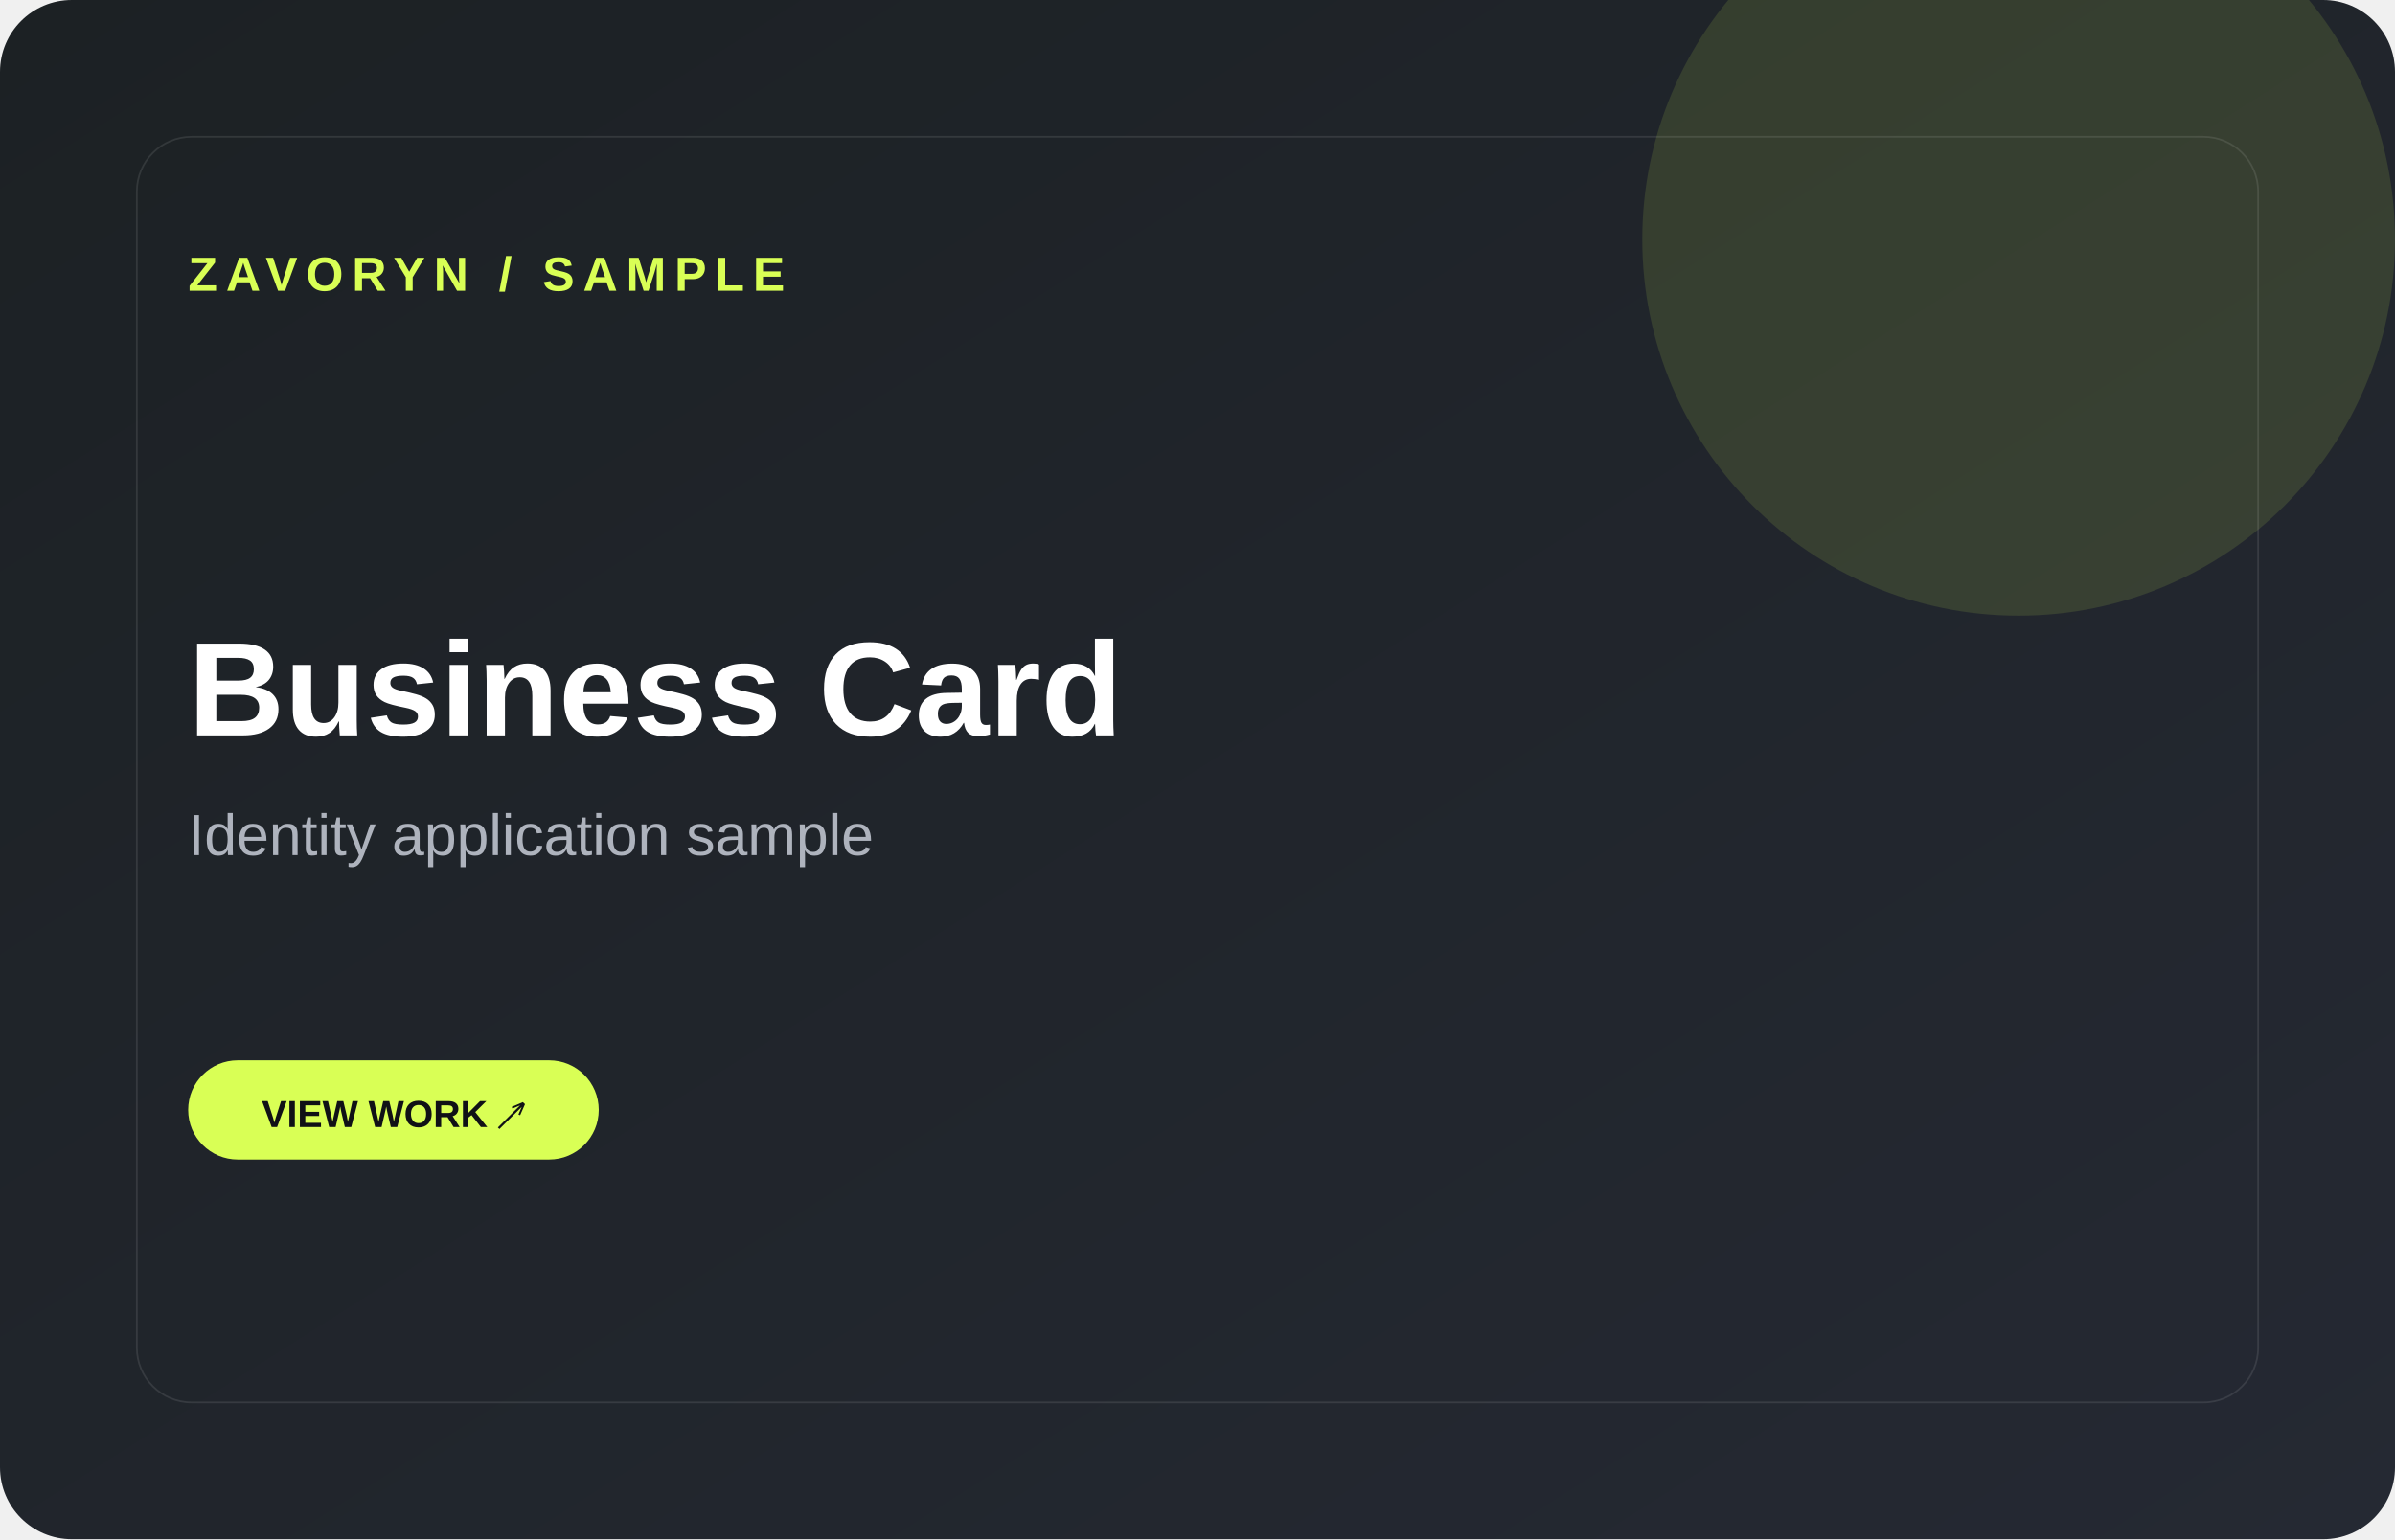
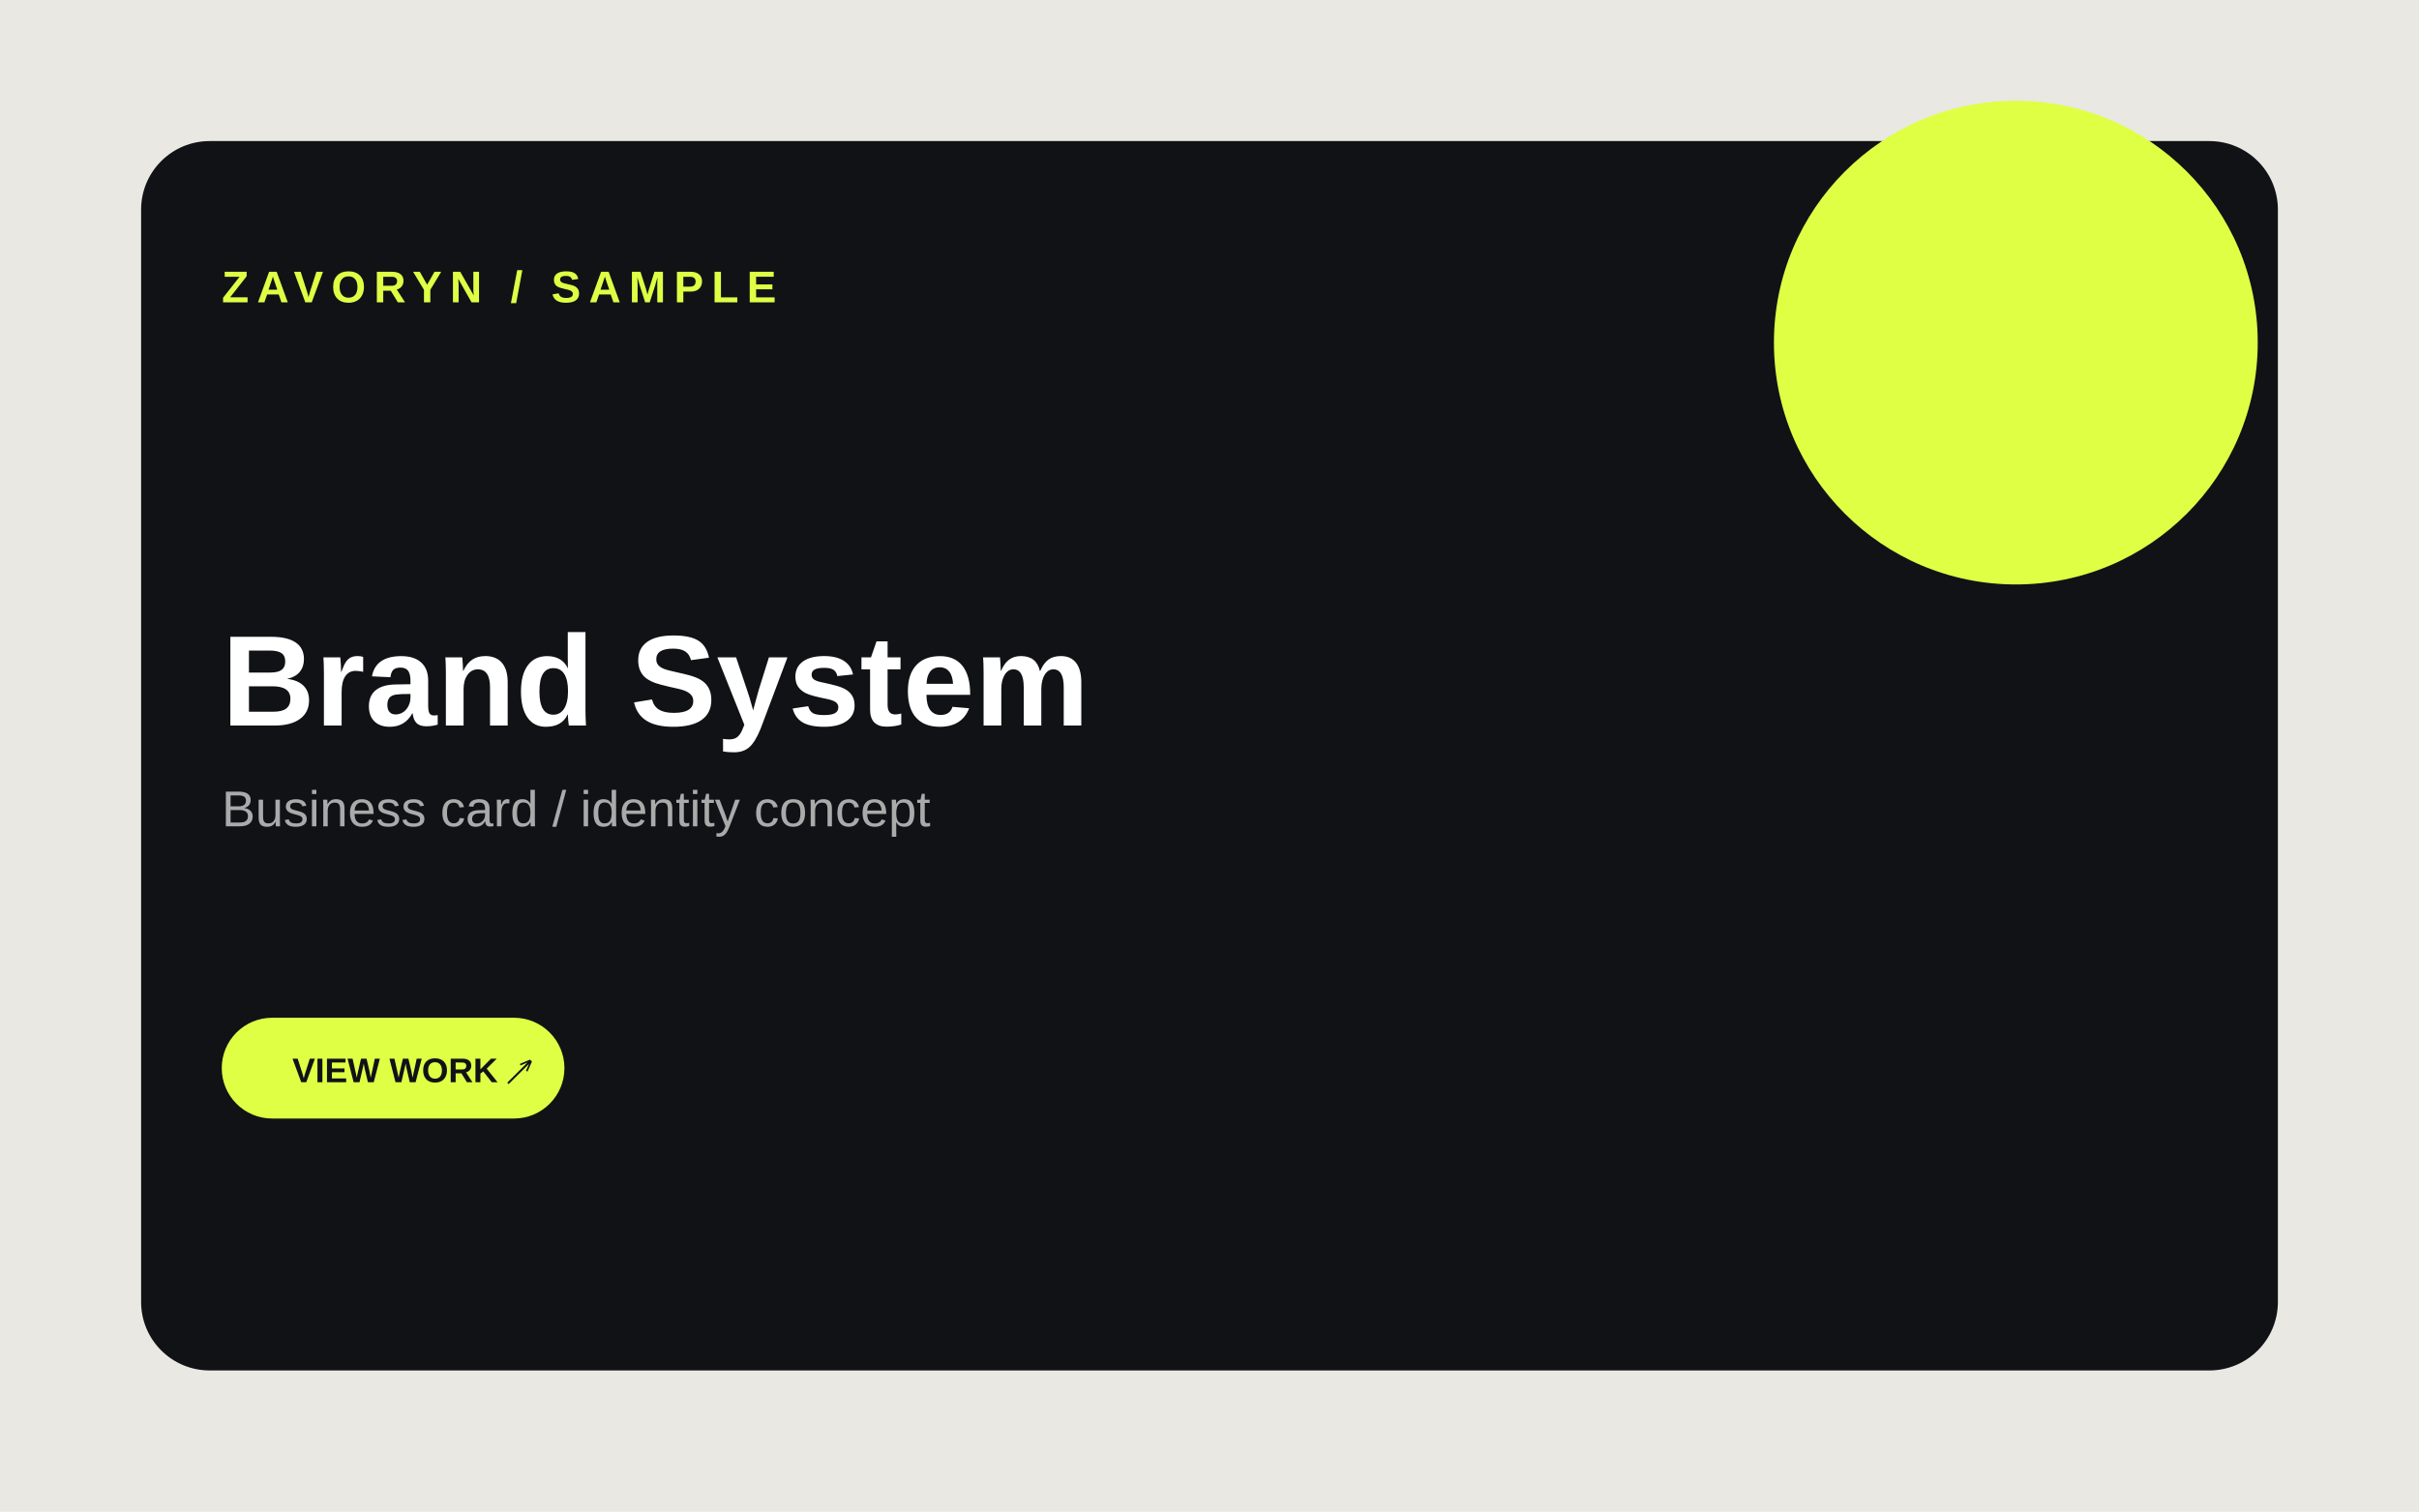
- <svg xmlns="http://www.w3.org/2000/svg" width="1400" height="900" viewBox="0 0 1400 900">
-   <defs>
-     <linearGradient id="g" x1="0" y1="0" x2="1" y2="1">
-       <stop stop-color="#1c2124" />
-       <stop offset="1" stop-color="#252933" />
-     </linearGradient>
-   </defs>
-   <rect width="1400" height="900" rx="42" fill="url(#g)" />
-   <circle cx="1180" cy="140" r="220" fill="#d9ff55" opacity=".12" />
-   <rect x="80" y="80" width="1240" height="740" rx="32" fill="none" stroke="#ffffff" opacity=".1" />
-   <text x="110" y="170" fill="#d9ff55" font-family="Arial" font-size="28" font-weight="700" letter-spacing="5">ZAVORYN / SAMPLE</text>
-   <text x="110" y="430" fill="#fff" font-family="Arial" font-size="78" font-weight="700">Business Card</text>
-   <text x="110" y="500" fill="#aeb3bd" font-family="Arial" font-size="34">Identity application sample</text>
-   <rect x="110" y="620" width="240" height="58" rx="29" fill="#d9ff55" />
-   <text x="230" y="659" text-anchor="middle" fill="#101116" font-family="Arial" font-size="22" font-weight="700">VIEW WORK ↗</text>
+ <svg xmlns="http://www.w3.org/2000/svg" viewBox="0 0 1200 750">
+   <rect width="1200" height="750" fill="#e9e8e2" />
+   <rect x="70" y="70" width="1060" height="610" rx="34" fill="#111216" />
+   <circle cx="1000" cy="170" r="120" fill="#dfff45" />
+   <text x="110" y="150" fill="#dfff45" font-family="Arial" font-size="22" font-weight="700" letter-spacing="4">ZAVORYN / SAMPLE</text>
+   <text x="110" y="360" fill="#fff" font-family="Arial" font-size="64" font-weight="700">Brand System</text>
+   <text x="110" y="410" fill="#aaa" font-family="Arial" font-size="25">Business card / identity concept</text>
+   <rect x="110" y="505" width="170" height="50" rx="25" fill="#dfff45" />
+   <text x="145" y="537" fill="#111216" font-family="Arial" font-size="17" font-weight="700">VIEW WORK ↗</text>
</svg>
